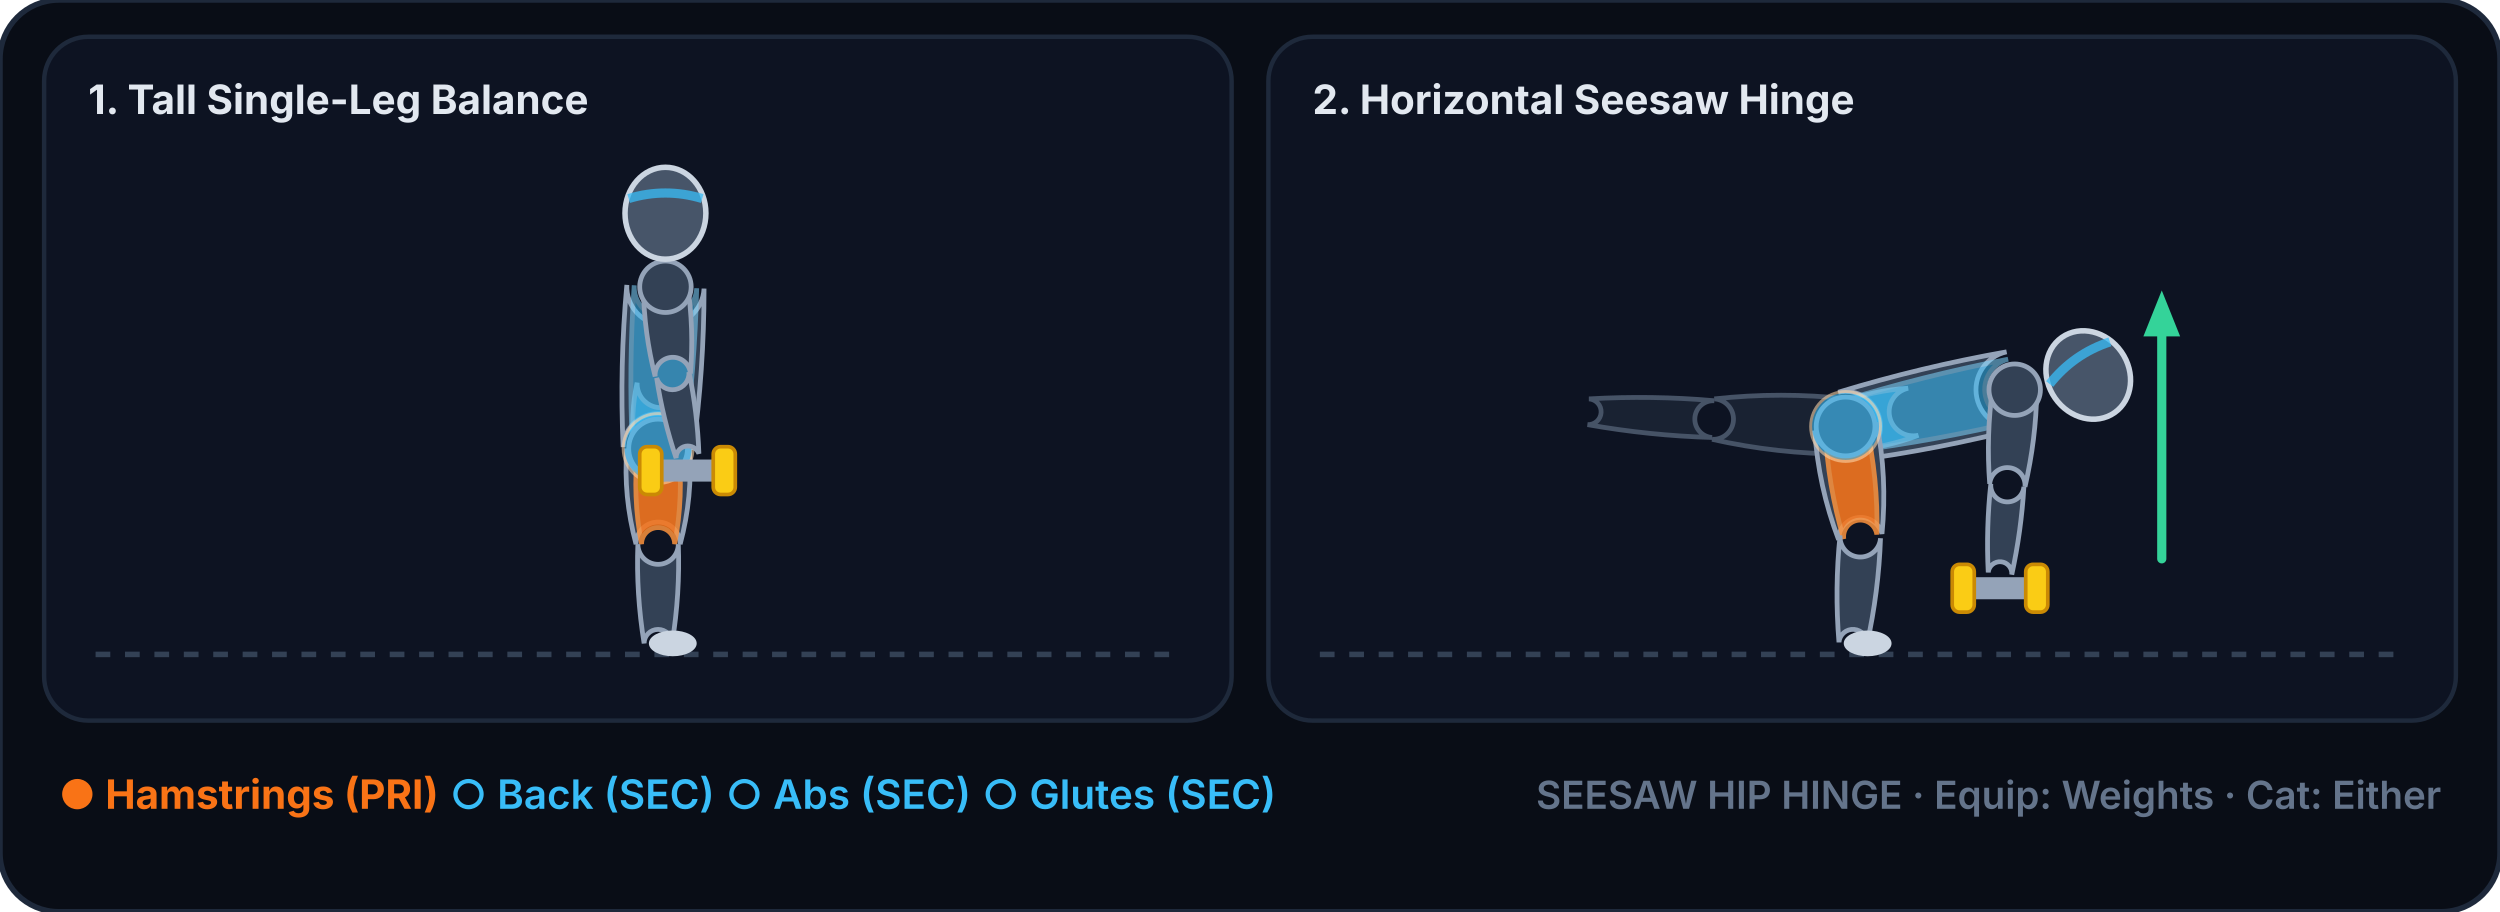
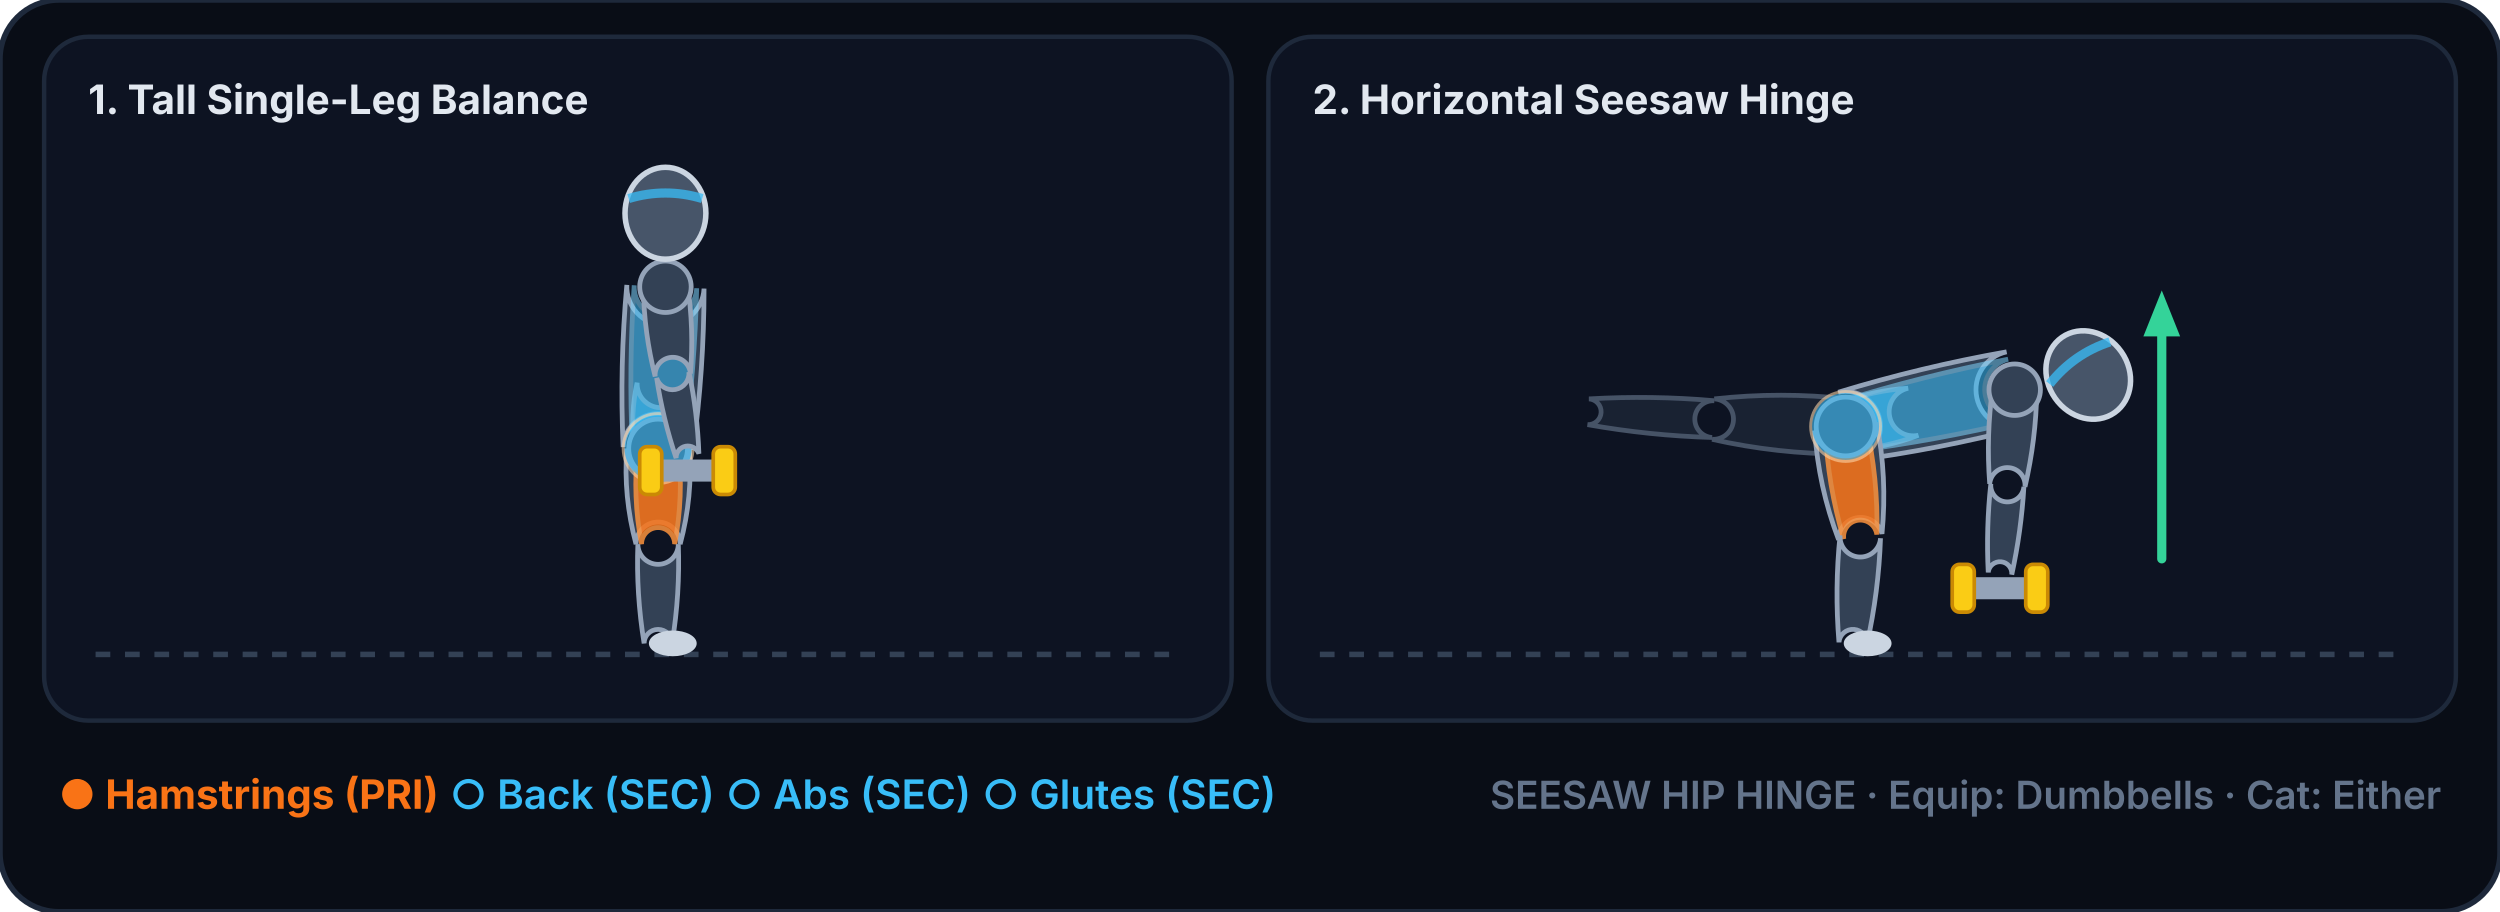
<svg xmlns="http://www.w3.org/2000/svg" viewBox="0 0 680 248" width="680" height="248" role="img" aria-label="Single Leg Deadlift multi-step exercise diagram">
  <defs>
    <marker id="arrow" viewBox="0 0 10 10" refX="6" refY="5" markerWidth="5" markerHeight="5" orient="auto-start-reverse">
      <path d="M 0 1 L 10 5 L 0 9 z" fill="#34d399" />
    </marker>
  </defs>
  <rect width="680" height="248" rx="16" fill="#090d16" stroke="#1e293b" stroke-width="1.5" />
  <g transform="translate(12, 10)">
    <rect width="323" height="186" rx="12" fill="#0d1322" stroke="#1e293b" stroke-width="1.2" />
    <text x="12" y="21" fill="#e2e8f0" font-family="-apple-system, BlinkMacSystemFont, sans-serif" font-size="11" font-weight="700">1. Tall Single-Leg Balance</text>
    <line x1="14" y1="168" x2="309" y2="168" stroke="#334155" stroke-width="1.5" stroke-dasharray="4 4" />
    <g transform="translate(59, 0)">
      <path d="M 117.5 112.4 Q 120.5 90.5 120.5 68.5 A 10.5 10.5 0 0 1 99.5 67.5 Q 97.5 89.5 98.5 111.6 A 9.5 9.5 0 0 1 117.5 112.4 Z" fill="#334155" stroke="#94a3b8" stroke-width="1.3" />
      <g opacity="0.55">
        <path d="M 115.0 112.3 Q 118.0 90.4 118.5 68.4 A 8.5 8.5 0 0 1 101.5 67.6 Q 100.0 89.6 101.0 111.7 A 7 7 0 0 1 115.0 112.3 Z" fill="#38bdf8" stroke="#7dd3fc" stroke-width="1.3" />
      </g>
      <g opacity="0.55">
        <path d="M 114.5 112.3 Q 116.4 103.6 115.3 94.7 A 6.5 6.5 0 0 1 102.3 94.1 Q 100.4 102.8 101.5 111.7 A 6.5 6.5 0 0 1 114.5 112.3 Z" fill="#38bdf8" stroke="#7dd3fc" stroke-width="1.3" />
      </g>
      <path d="M 99.5 112.0 Q 98.5 125.0 102.0 138.0 A 6 6 0 0 1 114.0 138.0 Q 117.5 125.0 116.5 112.0 A 8.5 8.5 0 0 1 99.5 112.0 Z" fill="#334155" stroke="#94a3b8" stroke-width="1.3" />
      <g opacity="0.85">
        <path d="M 102.5 112.0 Q 101.0 125.0 103.5 138.0 A 4.5 4.5 0 0 1 112.5 138.0 Q 115.0 125.0 113.5 112.0 A 5.5 5.5 0 0 1 102.5 112.0 Z" fill="#f97316" stroke="#fb923c" stroke-width="1.3" />
      </g>
      <circle cx="108.0" cy="112.0" r="8" fill="#334155" stroke="#94a3b8" stroke-width="1.3" />
      <circle cx="108.0" cy="112.0" r="9.5" fill="#38bdf8" opacity="0.58" stroke="#fed7aa" stroke-width="0.8" />
      <path d="M 102.5 138.0 Q 102.0 151.5 104.2 165.0 A 3.8 3.8 0 0 1 111.8 165.0 Q 114.0 151.5 113.5 138.0 A 5.5 5.5 0 0 1 102.5 138.0 Z" fill="#334155" stroke="#94a3b8" stroke-width="1.3" />
      <ellipse cx="112.0" cy="165.0" rx="6.5" ry="3.5" fill="#cbd5e1" />
      <path d="M 104.0 68.5 Q 104.2 80.6 107.2 92.4 A 4.8 4.8 0 0 1 116.8 91.6 Q 117.8 79.4 116.0 67.5 A 6 6 0 0 1 104.0 68.5 Z" fill="#334155" stroke="#94a3b8" stroke-width="1.3" />
      <path d="M 107.6 92.8 Q 109.3 103.9 112.9 114.6 A 3.2 3.2 0 0 1 119.1 113.4 Q 118.7 102.1 116.4 91.2 A 4.5 4.5 0 0 1 107.6 92.8 Z" fill="#334155" stroke="#94a3b8" stroke-width="1.3" />
      <circle cx="110.0" cy="68.0" r="7" fill="#334155" stroke="#94a3b8" stroke-width="1.3" />
      <g transform="translate(110.0, 48.0) rotate(0)">
        <ellipse cx="0" cy="0" rx="11" ry="12.5" fill="#475569" stroke="#cbd5e1" stroke-width="1.5" />
        <path d="M -10 -4 Q 0 -7 10 -4" stroke="#38bdf8" stroke-width="2.5" fill="none" opacity="0.75" />
      </g>
      <g transform="translate(116.0, 118.0) rotate(0)">
        <rect x="-11" y="-3" width="22" height="6" rx="2" fill="#94a3b8" />
        <rect x="-13" y="-6.5" width="6" height="13" rx="2" fill="#facc15" stroke="#ca8a04" stroke-width="1" />
        <rect x="7" y="-6.5" width="6" height="13" rx="2" fill="#facc15" stroke="#ca8a04" stroke-width="1" />
      </g>
    </g>
  </g>
  <g transform="translate(345, 10)">
    <rect width="323" height="186" rx="12" fill="#0d1322" stroke="#1e293b" stroke-width="1.2" />
    <text x="12" y="21" fill="#e2e8f0" font-family="-apple-system, BlinkMacSystemFont, sans-serif" font-size="11" font-weight="700">2. Horizontal Seesaw Hinge</text>
    <line x1="14" y1="168" x2="309" y2="168" stroke="#334155" stroke-width="1.5" stroke-dasharray="4 4" />
    <g transform="translate(59, 0)">
      <g opacity="0.65">
        <path d="M 98.4 98.5 Q 80.5 96.5 62.3 98.5 A 5.5 5.5 0 0 1 61.7 109.5 Q 79.5 113.5 97.6 113.5 A 7.5 7.5 0 0 1 98.4 98.5 Z" fill="#1e293b" stroke="#64748b" stroke-width="1.3" />
        <path d="M 62.3 99.0 Q 45.3 97.5 28.2 98.5 A 3.5 3.5 0 0 1 27.8 105.5 Q 44.7 108.5 61.7 109.0 A 5 5 0 0 1 62.3 99.0 Z" fill="#1e293b" stroke="#64748b" stroke-width="1.3" />
      </g>
      <path d="M 100.0 115.3 Q 123.4 112.2 146.2 106.3 A 10.5 10.5 0 0 1 141.8 85.7 Q 118.6 89.8 96.0 96.7 A 9.5 9.5 0 0 1 100.0 115.3 Z" fill="#334155" stroke="#94a3b8" stroke-width="1.3" />
      <g opacity="0.55">
        <path d="M 99.5 112.8 Q 122.9 109.8 145.8 104.3 A 8.5 8.5 0 0 1 142.2 87.7 Q 119.1 92.2 96.5 99.2 A 7 7 0 0 1 99.5 112.8 Z" fill="#38bdf8" stroke="#7dd3fc" stroke-width="1.3" />
      </g>
      <g opacity="0.55">
        <path d="M 99.4 112.4 Q 108.9 111.8 117.8 108.4 A 6.5 6.5 0 0 1 115.0 95.6 Q 105.5 96.2 96.6 99.6 A 6.5 6.5 0 0 1 99.4 112.4 Z" fill="#38bdf8" stroke="#7dd3fc" stroke-width="1.3" />
      </g>
      <path d="M 89.6 107.1 Q 90.6 122.3 96.1 136.8 A 6 6 0 0 1 107.9 135.2 Q 109.4 119.7 106.4 104.9 A 8.5 8.5 0 0 1 89.6 107.1 Z" fill="#334155" stroke="#94a3b8" stroke-width="1.3" />
      <g opacity="0.85">
        <path d="M 92.5 106.7 Q 93.1 121.9 97.5 136.6 A 4.5 4.5 0 0 1 106.5 135.4 Q 106.9 120.1 103.5 105.3 A 5.5 5.5 0 0 1 92.5 106.7 Z" fill="#f97316" stroke="#fb923c" stroke-width="1.3" />
      </g>
      <circle cx="98.0" cy="106.0" r="8" fill="#334155" stroke="#94a3b8" stroke-width="1.3" />
      <circle cx="98.0" cy="106.0" r="9.5" fill="#38bdf8" opacity="0.58" stroke="#fed7aa" stroke-width="0.8" />
      <path d="M 96.5 135.6 Q 95.0 150.1 96.2 164.7 A 3.8 3.8 0 0 1 103.8 165.3 Q 107.0 150.9 107.5 136.4 A 5.5 5.5 0 0 1 96.5 135.6 Z" fill="#334155" stroke="#94a3b8" stroke-width="1.3" />
      <ellipse cx="104.0" cy="165.0" rx="6.5" ry="3.5" fill="#cbd5e1" />
      <path d="M 138.0 95.5 Q 136.2 108.5 137.2 121.6 A 4.8 4.8 0 0 1 146.8 122.4 Q 149.8 109.5 150.0 96.5 A 6 6 0 0 1 138.0 95.5 Z" fill="#334155" stroke="#94a3b8" stroke-width="1.3" />
      <path d="M 137.5 121.6 Q 136.2 133.6 136.8 145.7 A 3.2 3.2 0 0 1 143.2 146.3 Q 145.8 134.4 146.5 122.4 A 4.5 4.5 0 0 1 137.5 121.6 Z" fill="#334155" stroke="#94a3b8" stroke-width="1.3" />
      <circle cx="144.0" cy="96.0" r="7" fill="#334155" stroke="#94a3b8" stroke-width="1.3" />
      <g transform="translate(164.0, 92.0) rotate(-35)">
        <ellipse cx="0" cy="0" rx="11" ry="12.5" fill="#475569" stroke="#cbd5e1" stroke-width="1.5" />
        <path d="M -10 -4 Q 0 -7 10 -4" stroke="#38bdf8" stroke-width="2.5" fill="none" opacity="0.75" />
      </g>
      <g transform="translate(140.0, 150.0) rotate(0)">
        <rect x="-11" y="-3" width="22" height="6" rx="2" fill="#94a3b8" />
        <rect x="-13" y="-6.5" width="6" height="13" rx="2" fill="#facc15" stroke="#ca8a04" stroke-width="1" />
        <rect x="7" y="-6.5" width="6" height="13" rx="2" fill="#facc15" stroke="#ca8a04" stroke-width="1" />
      </g>
      <path d="M 184 142 L 184 74" stroke="#34d399" stroke-width="2.5" stroke-linecap="round" marker-end="url(#arrow)" />
    </g>
  </g>
  <text x="16" y="220" fill="#cbd5e1" font-family="-apple-system, BlinkMacSystemFont, sans-serif" font-size="11">
    <tspan fill="#f97316" font-weight="700">● Hamstrings (PRI)</tspan>
    <tspan fill="#38bdf8" font-weight="600">  ○ Back (SEC)</tspan>
    <tspan fill="#38bdf8" font-weight="600">  ○ Abs (SEC)</tspan>
    <tspan fill="#38bdf8" font-weight="600">  ○ Glutes (SEC)</tspan>
  </text>
  <text x="664" y="220" text-anchor="end" fill="#64748b" font-family="-apple-system, BlinkMacSystemFont, sans-serif" font-size="10.5" font-weight="600">
-     SEESAW HIP HINGE · Equip: Weights · Cat: Either
+     SEESAW HIP HINGE · Equip: Dumbbells · Cat: Either
  </text>
</svg>
